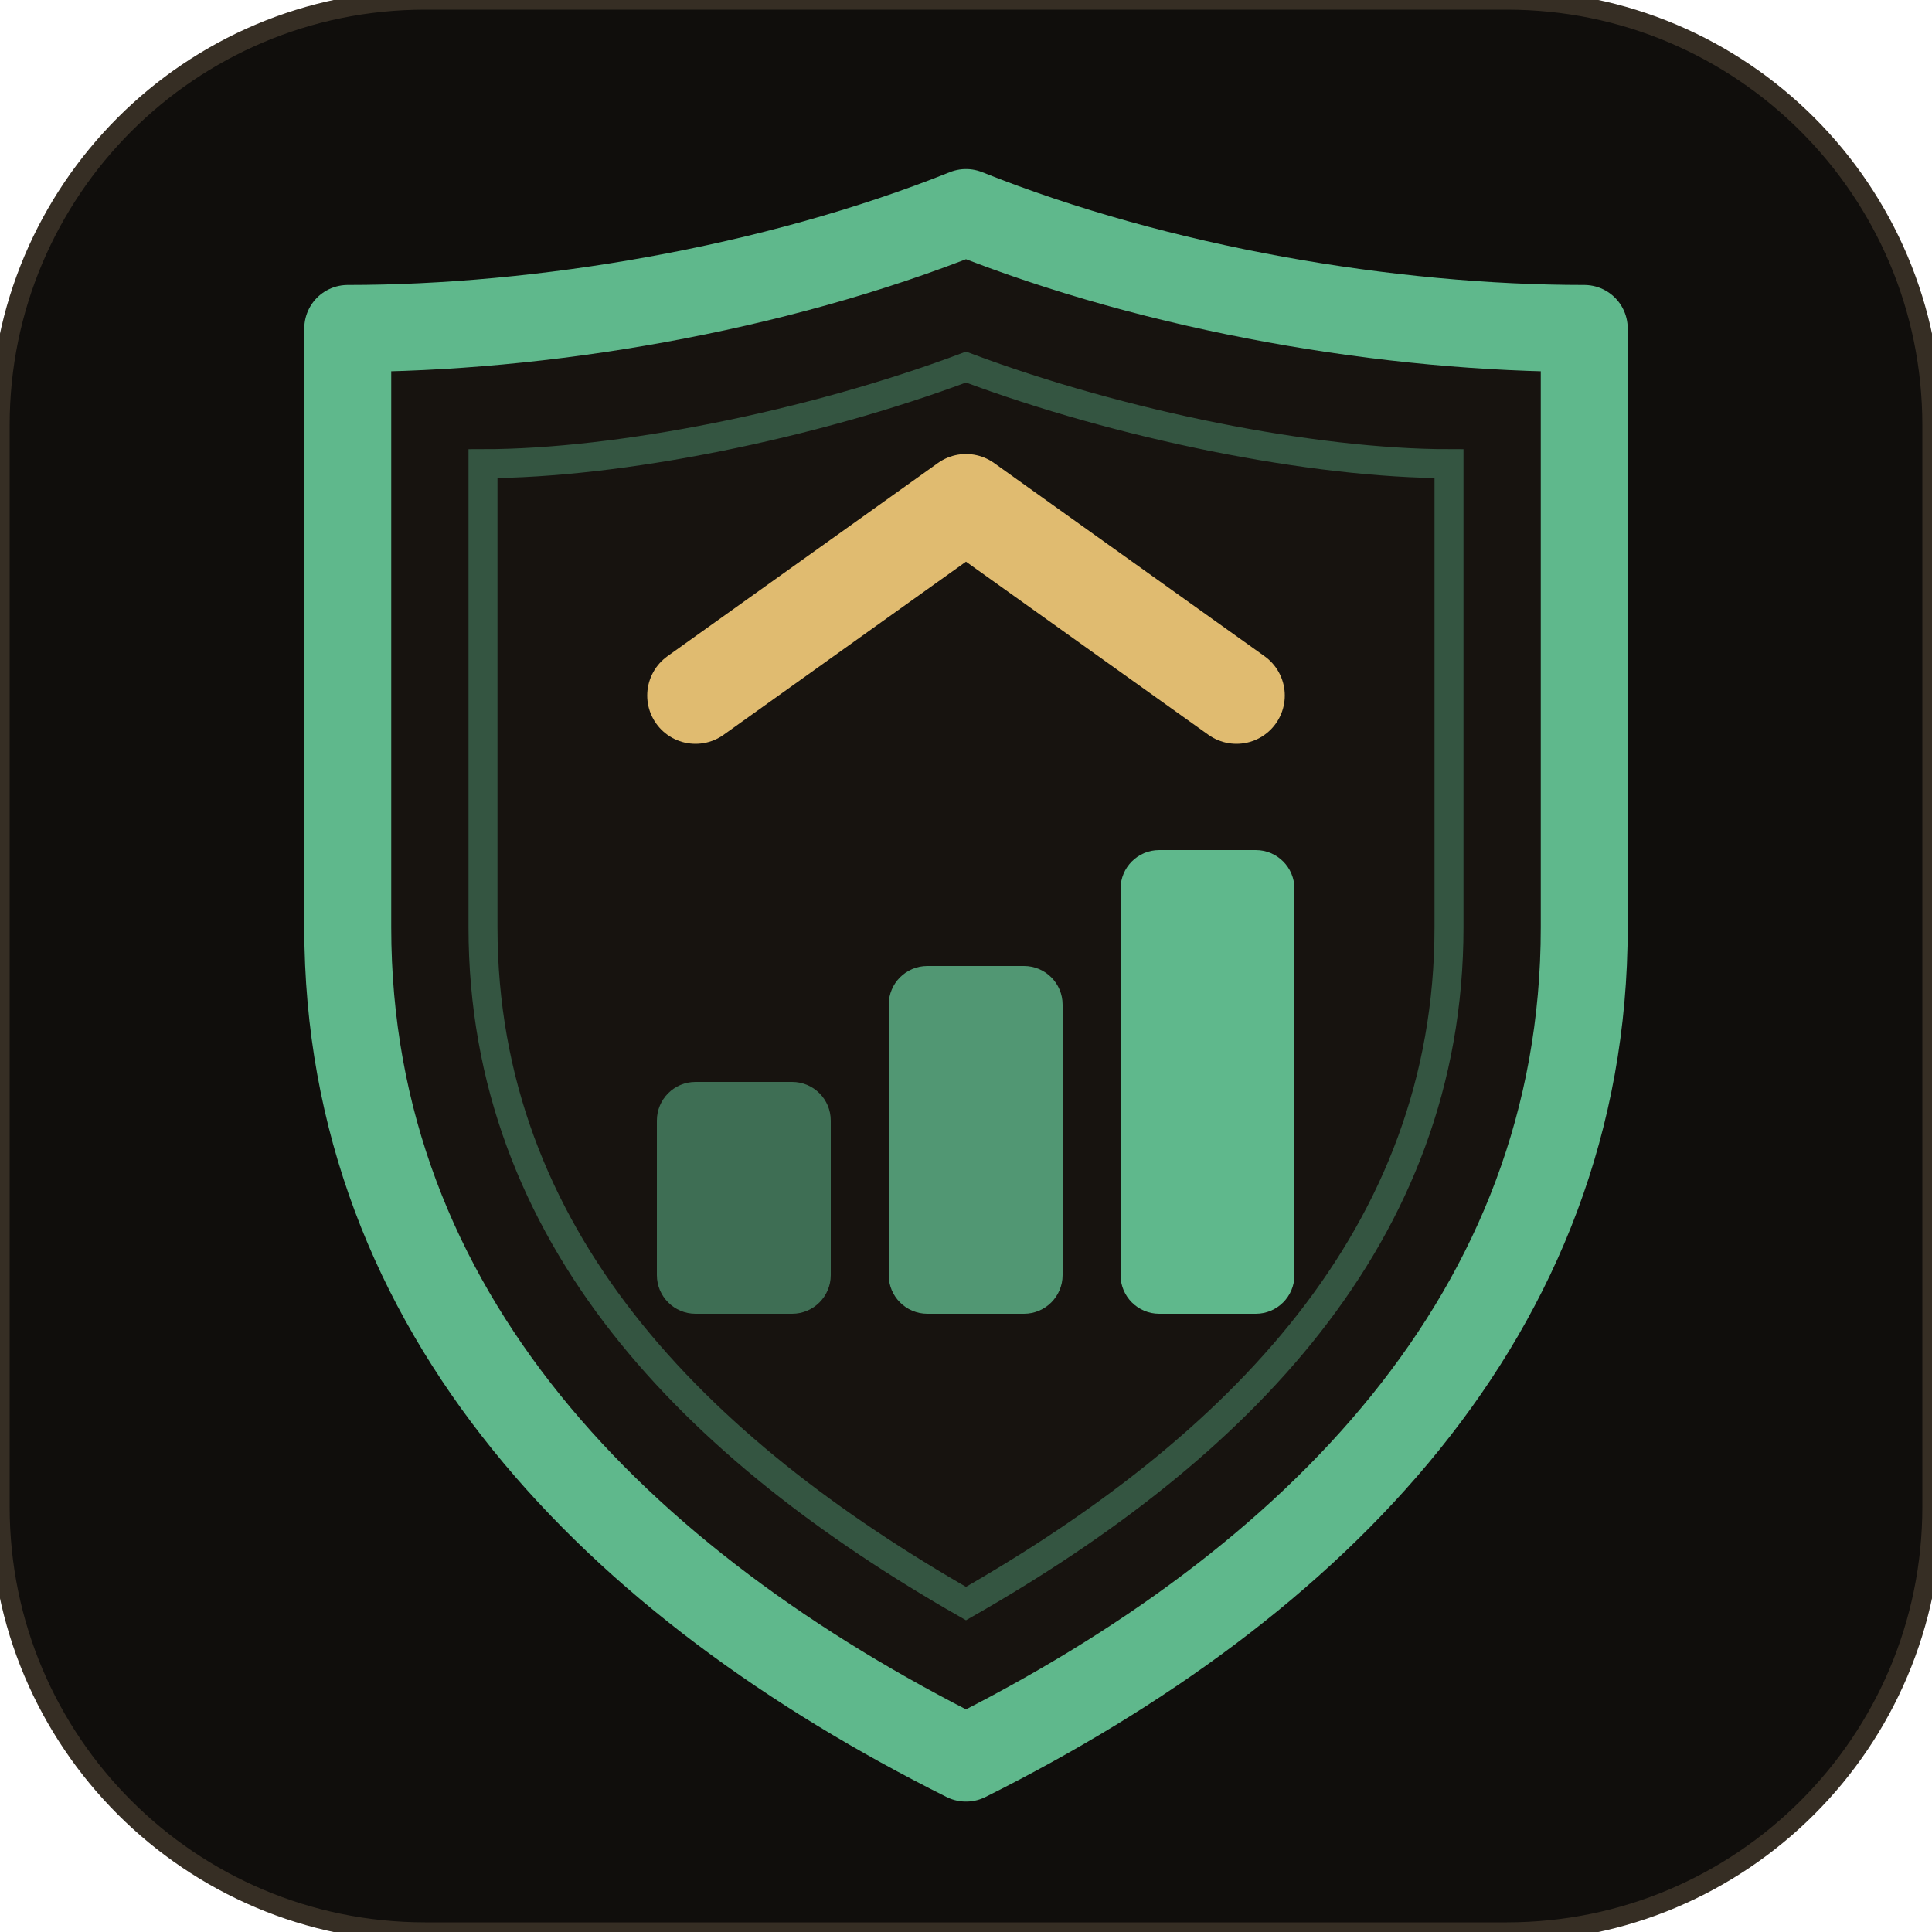
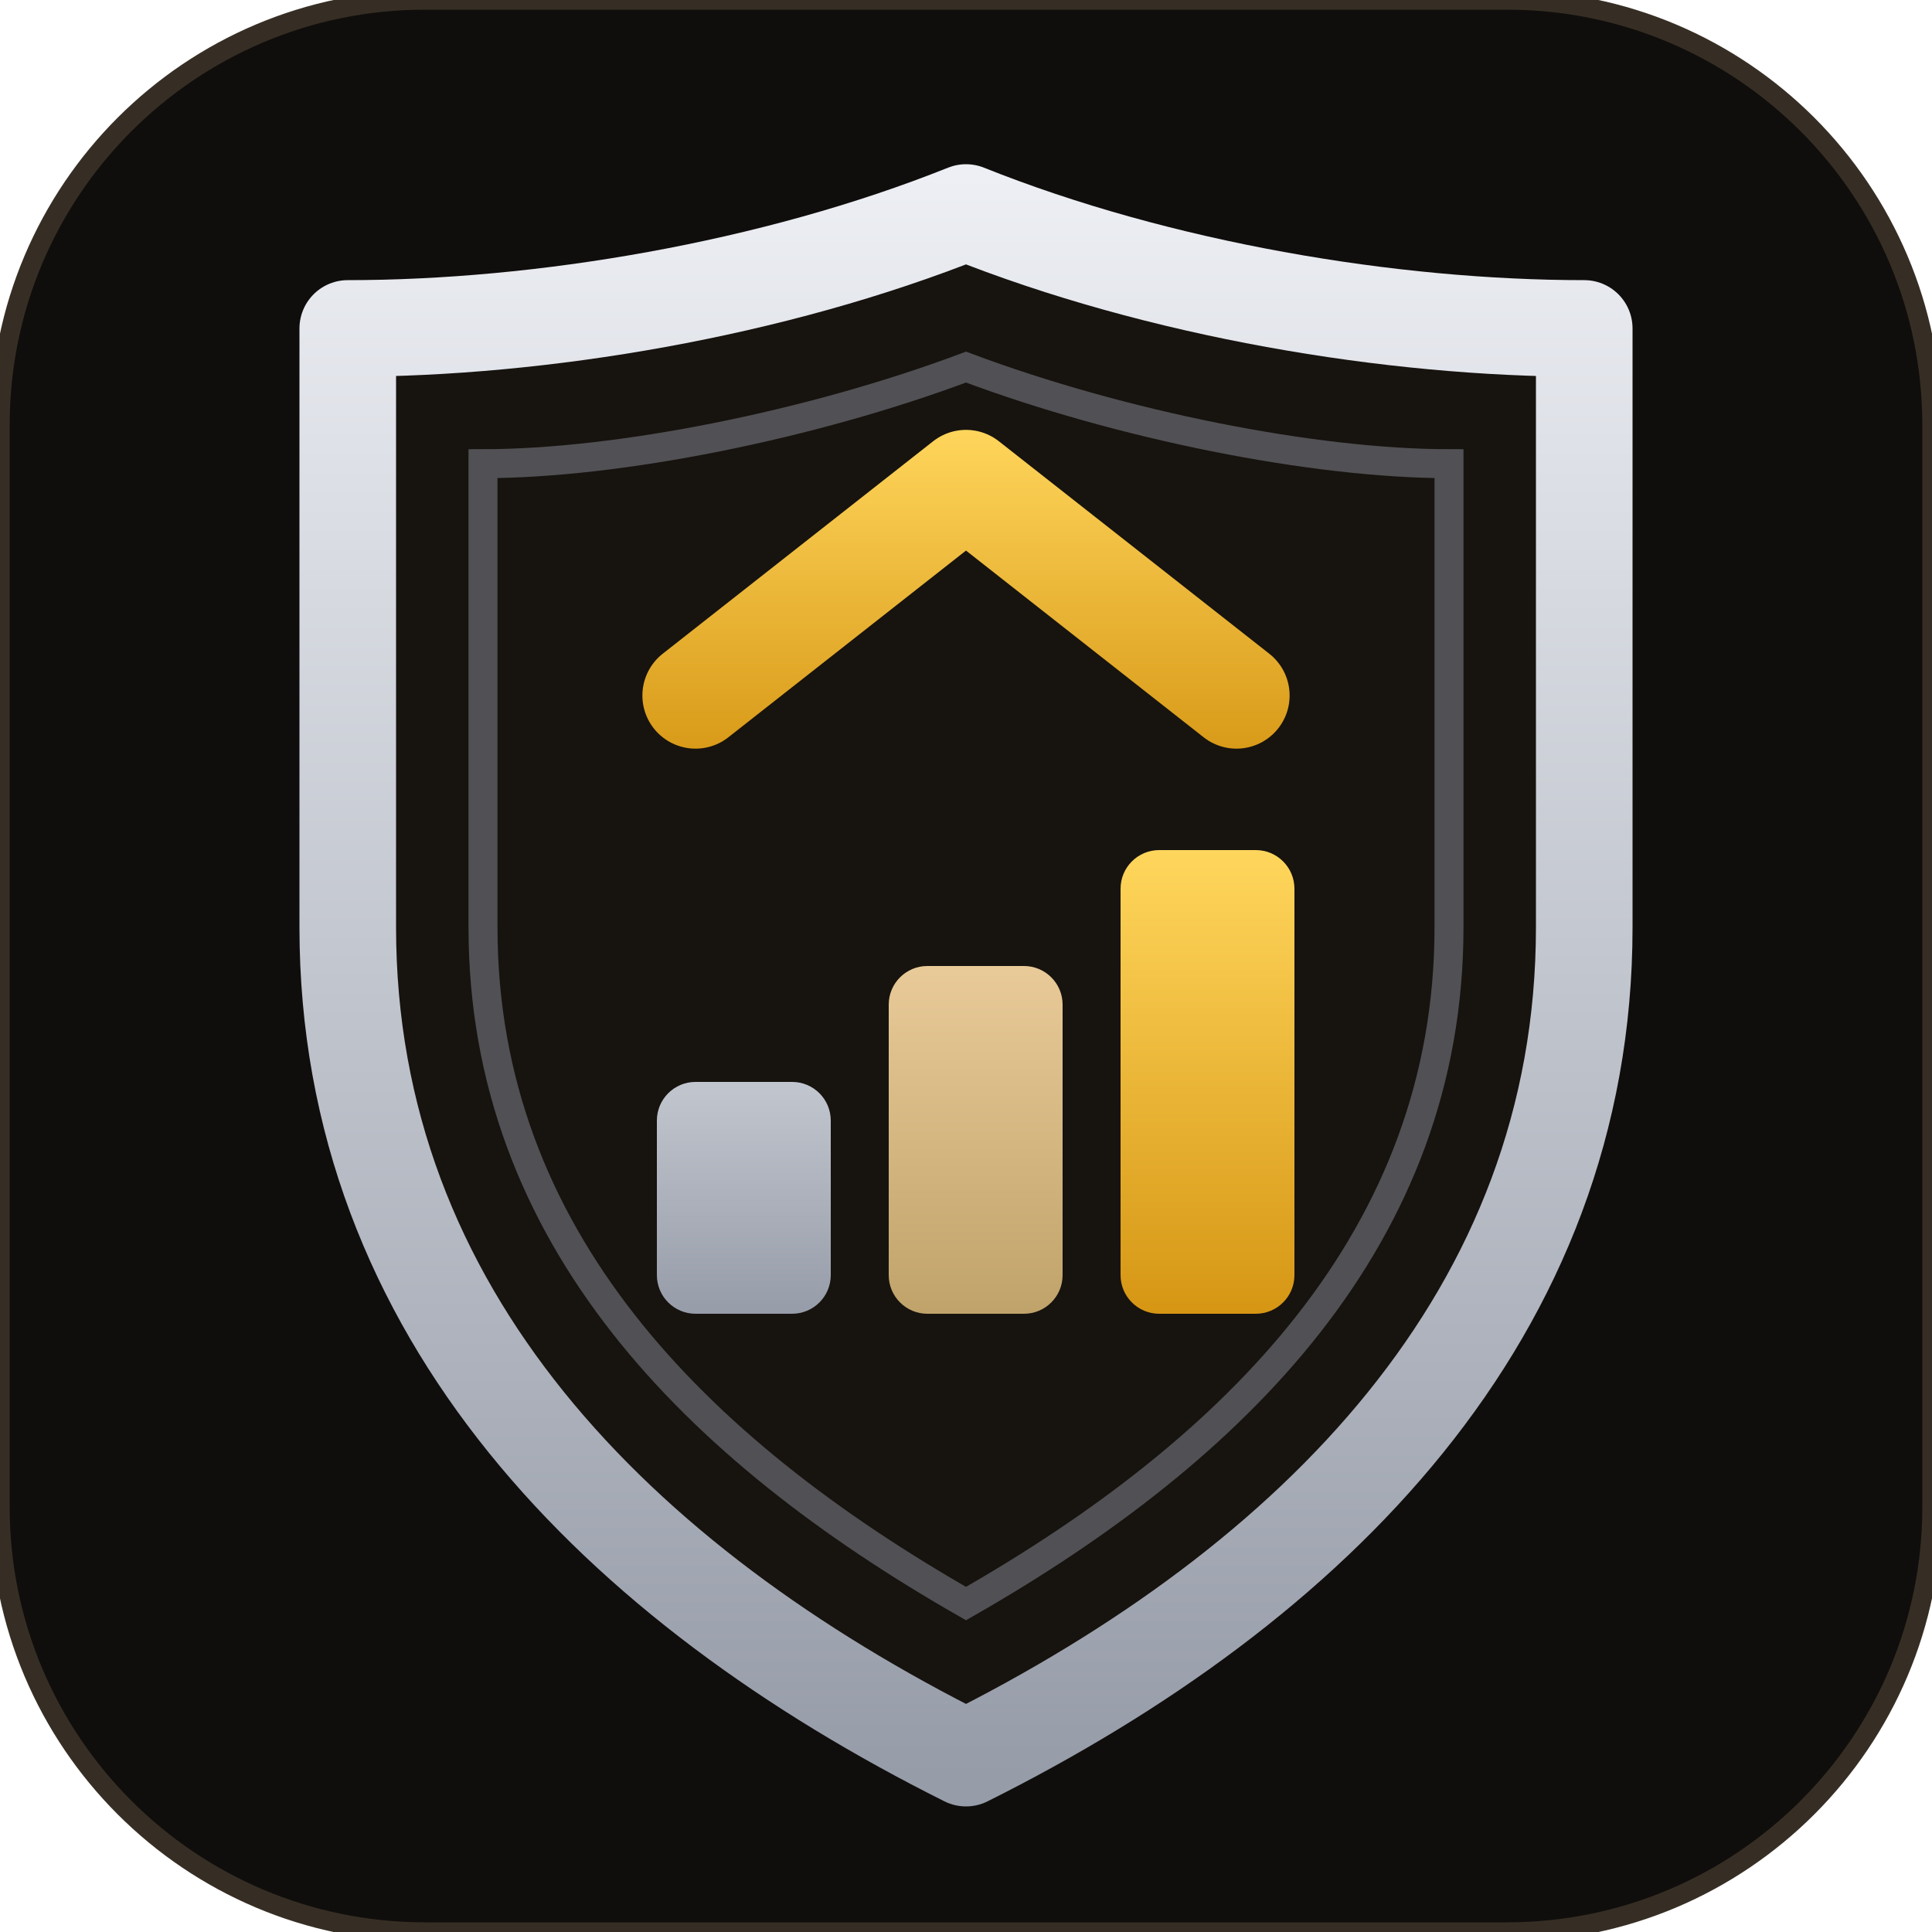
<svg xmlns="http://www.w3.org/2000/svg" viewBox="0 0 100 100">
+   <defs>
+     <linearGradient id="s" x1="0" y1="8" x2="0" y2="92" gradientUnits="userSpaceOnUse">
+       <stop offset="0" stop-color="#EEF0F5" />
+       <stop offset="1" stop-color="#969CA8" />
+     </linearGradient>
+     <linearGradient id="g" x1="0" y1="22" x2="0" y2="40" gradientUnits="userSpaceOnUse">
+       <stop offset="0" stop-color="#FFD65C" />
+       <stop offset="1" stop-color="#D69614" />
+     </linearGradient>
+     <linearGradient id="b1" x1="0" y1="44" x2="0" y2="68" gradientUnits="userSpaceOnUse">
+       <stop offset="0" stop-color="#EEF0F5" />
+       <stop offset="1" stop-color="#969CA8" />
+     </linearGradient>
+     <linearGradient id="b2" x1="0" y1="44" x2="0" y2="68" gradientUnits="userSpaceOnUse">
+       <stop offset="0" stop-color="#F6D7A8" />
+       <stop offset="1" stop-color="#C0A36A" />
+     </linearGradient>
+     <linearGradient id="b3" x1="0" y1="44" x2="0" y2="68" gradientUnits="userSpaceOnUse">
+       <stop offset="0" stop-color="#FFD65C" />
+       <stop offset="1" stop-color="#D69614" />
+     </linearGradient>
+   </defs>
  <rect width="100" height="100" rx="22" fill="#100E0C" stroke="#362E24" stroke-width="1" />
-   <path d="M50 11 C60 15 72 17 82 17 V48 C82 68 68 82 50 91 C32 82 18 68 18 48 V17 C28 17 40 15 50 11 Z" fill="#17130F" stroke="#5FB88C" stroke-width="4.5" stroke-linejoin="round" />
-   <path d="M50 19 C58 22 68 24 75 24 V48 C75 64 64 75 50 83 C36 75 25 64 25 48 V24 C32 24 42 22 50 19 Z" fill="none" stroke="#5FB88C" stroke-width="1.5" opacity="0.4" />
-   <path d="M36 36 L50 26 L64 36" fill="none" stroke="#E0BB70" stroke-width="5" stroke-linecap="round" stroke-linejoin="round" />
-   <rect x="34" y="56" width="9" height="12" rx="2" fill="#5FB88C" opacity="0.55" />
-   <rect x="46" y="50" width="9" height="18" rx="2" fill="#5FB88C" opacity="0.8" />
-   <rect x="58" y="44" width="9" height="24" rx="2" fill="#5FB88C" />
+   <path d="M50 11 C60 15 72 17 82 17 V48 C82 68 68 82 50 91 C32 82 18 68 18 48 V17 C28 17 40 15 50 11 Z" fill="#17130F" stroke="url(#s)" stroke-width="5" stroke-linejoin="round" />
+   <path d="M50 19 C58 22 68 24 75 24 V48 C75 64 64 75 50 83 C36 75 25 64 25 48 V24 C32 24 42 22 50 19 Z" fill="none" stroke="#969CA8" stroke-width="1.5" opacity="0.45" />
+   <path d="M36 36 L50 25 L64 36" fill="none" stroke="url(#g)" stroke-width="5.5" stroke-linecap="round" stroke-linejoin="round" />
+   <rect x="34" y="56" width="9" height="12" rx="2" fill="url(#b1)" />
+   <rect x="46" y="50" width="9" height="18" rx="2" fill="url(#b2)" />
+   <rect x="58" y="44" width="9" height="24" rx="2" fill="url(#b3)" />
</svg>
